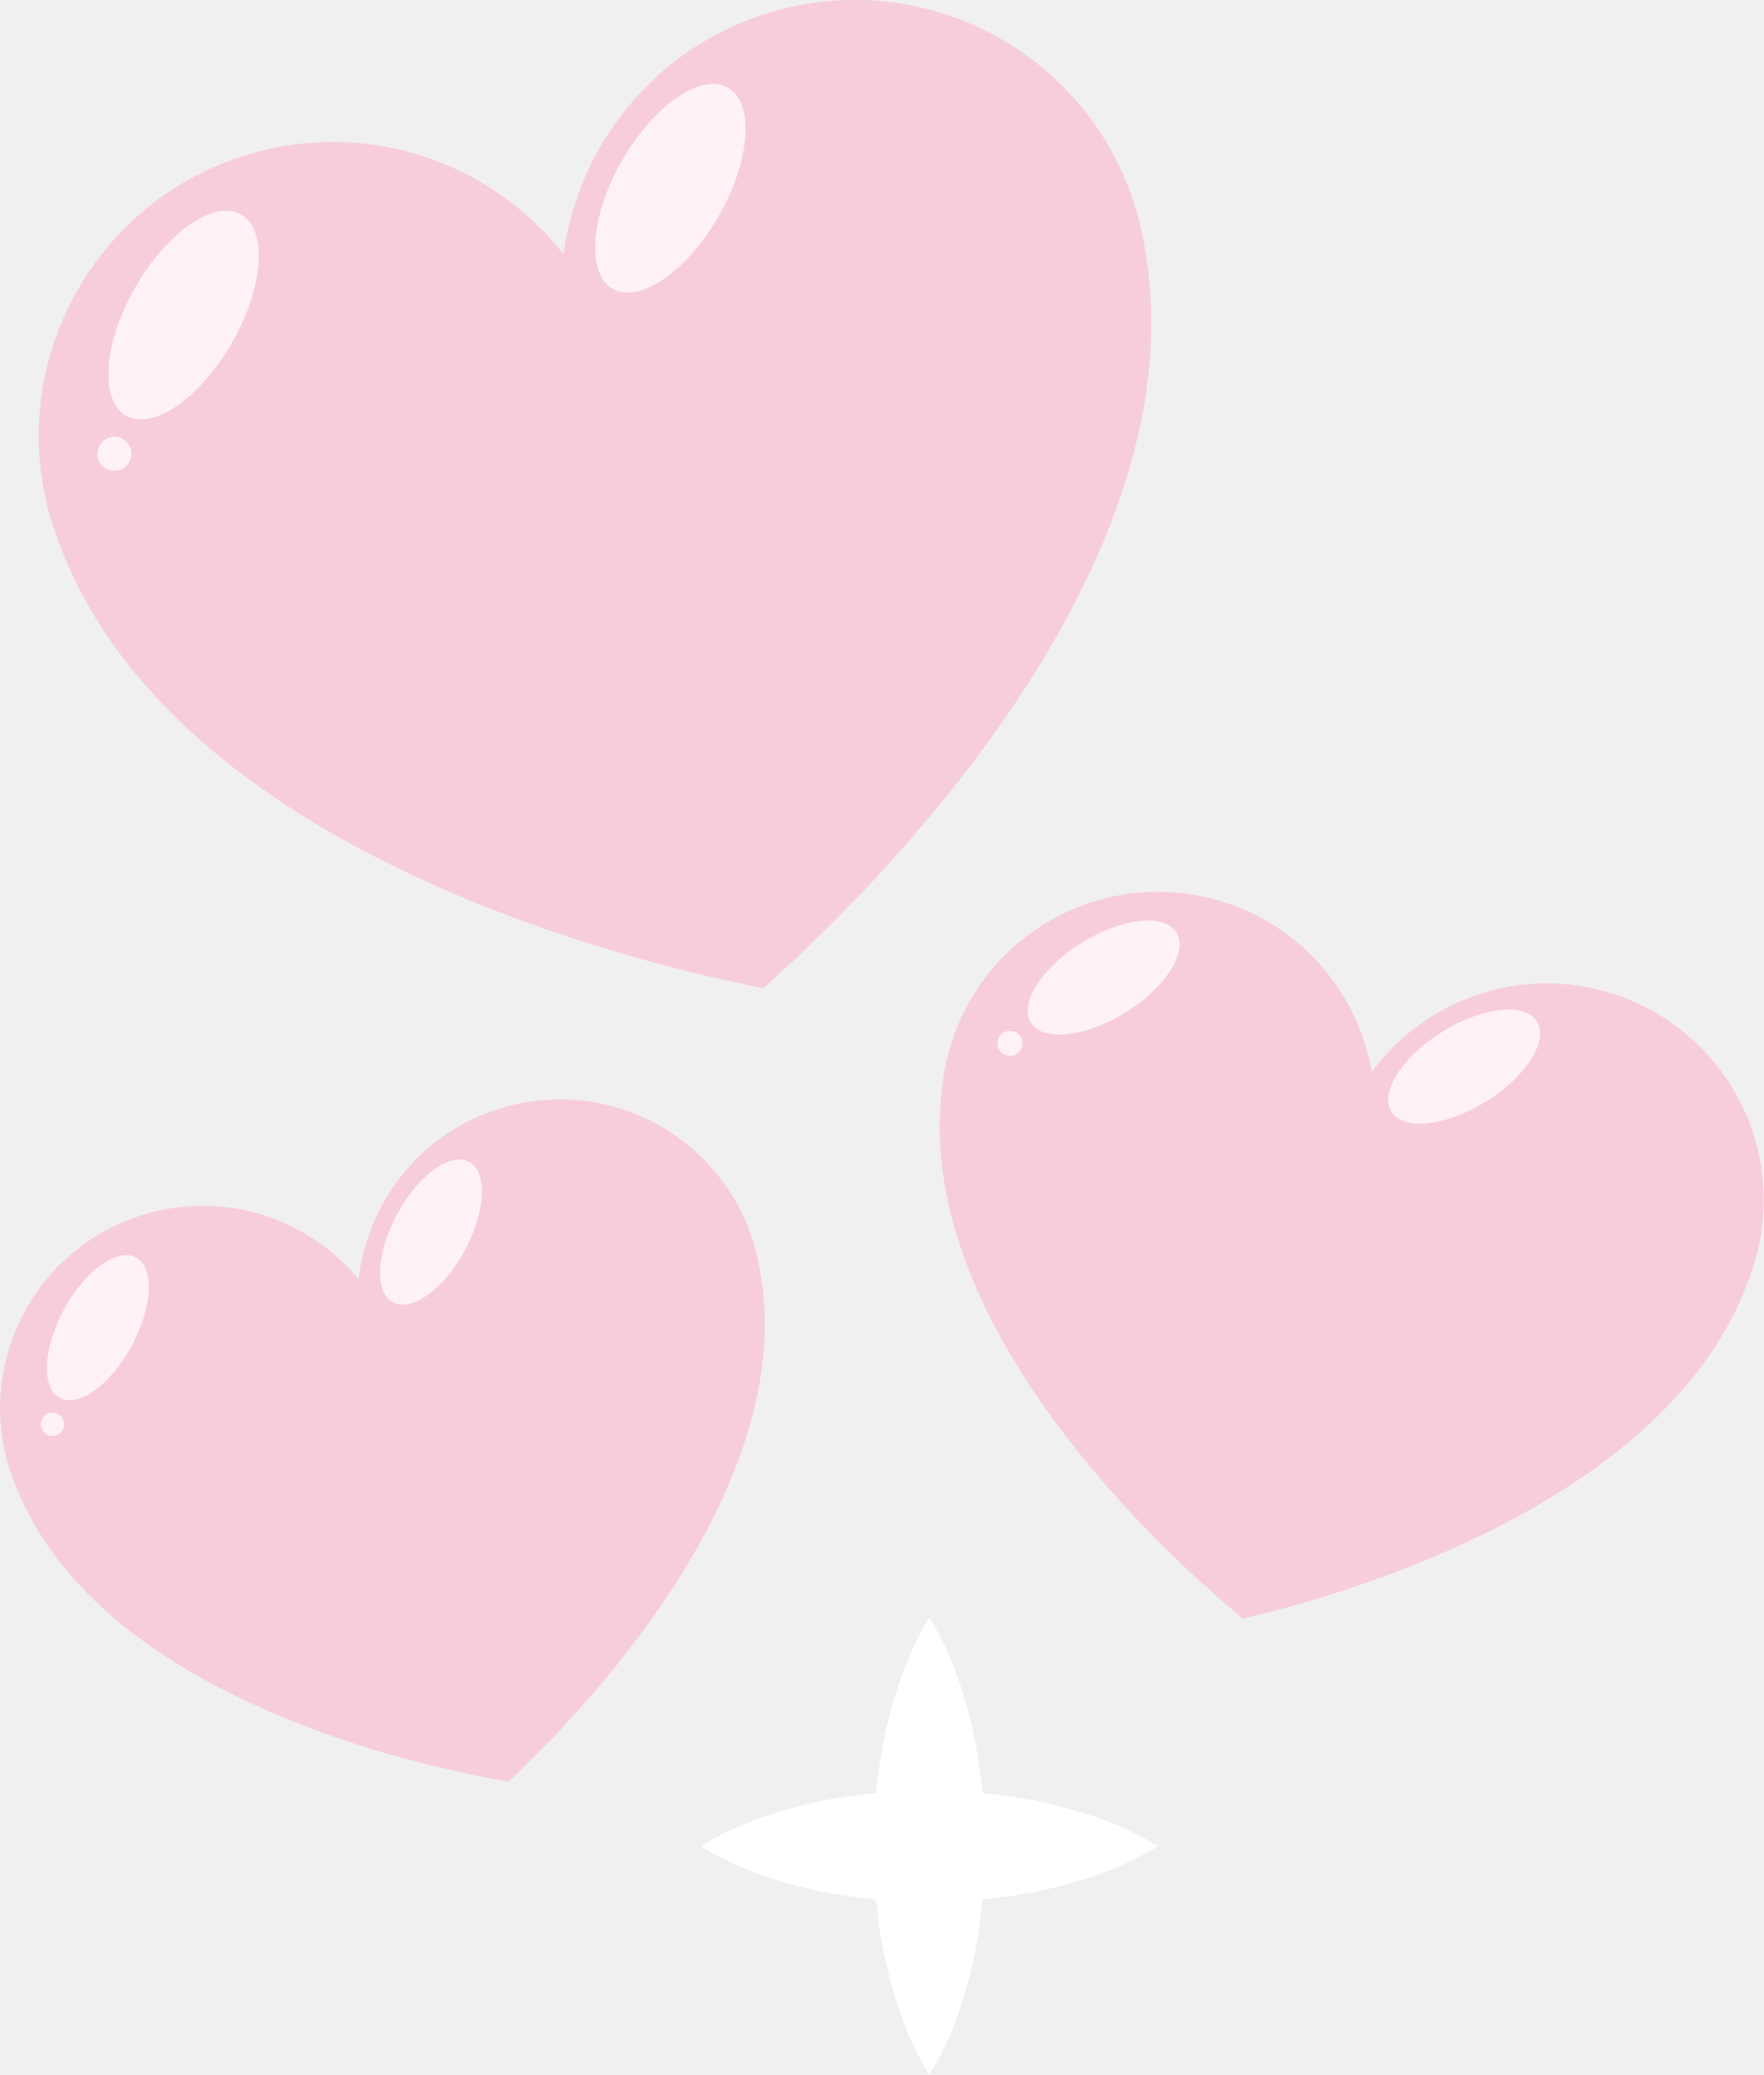
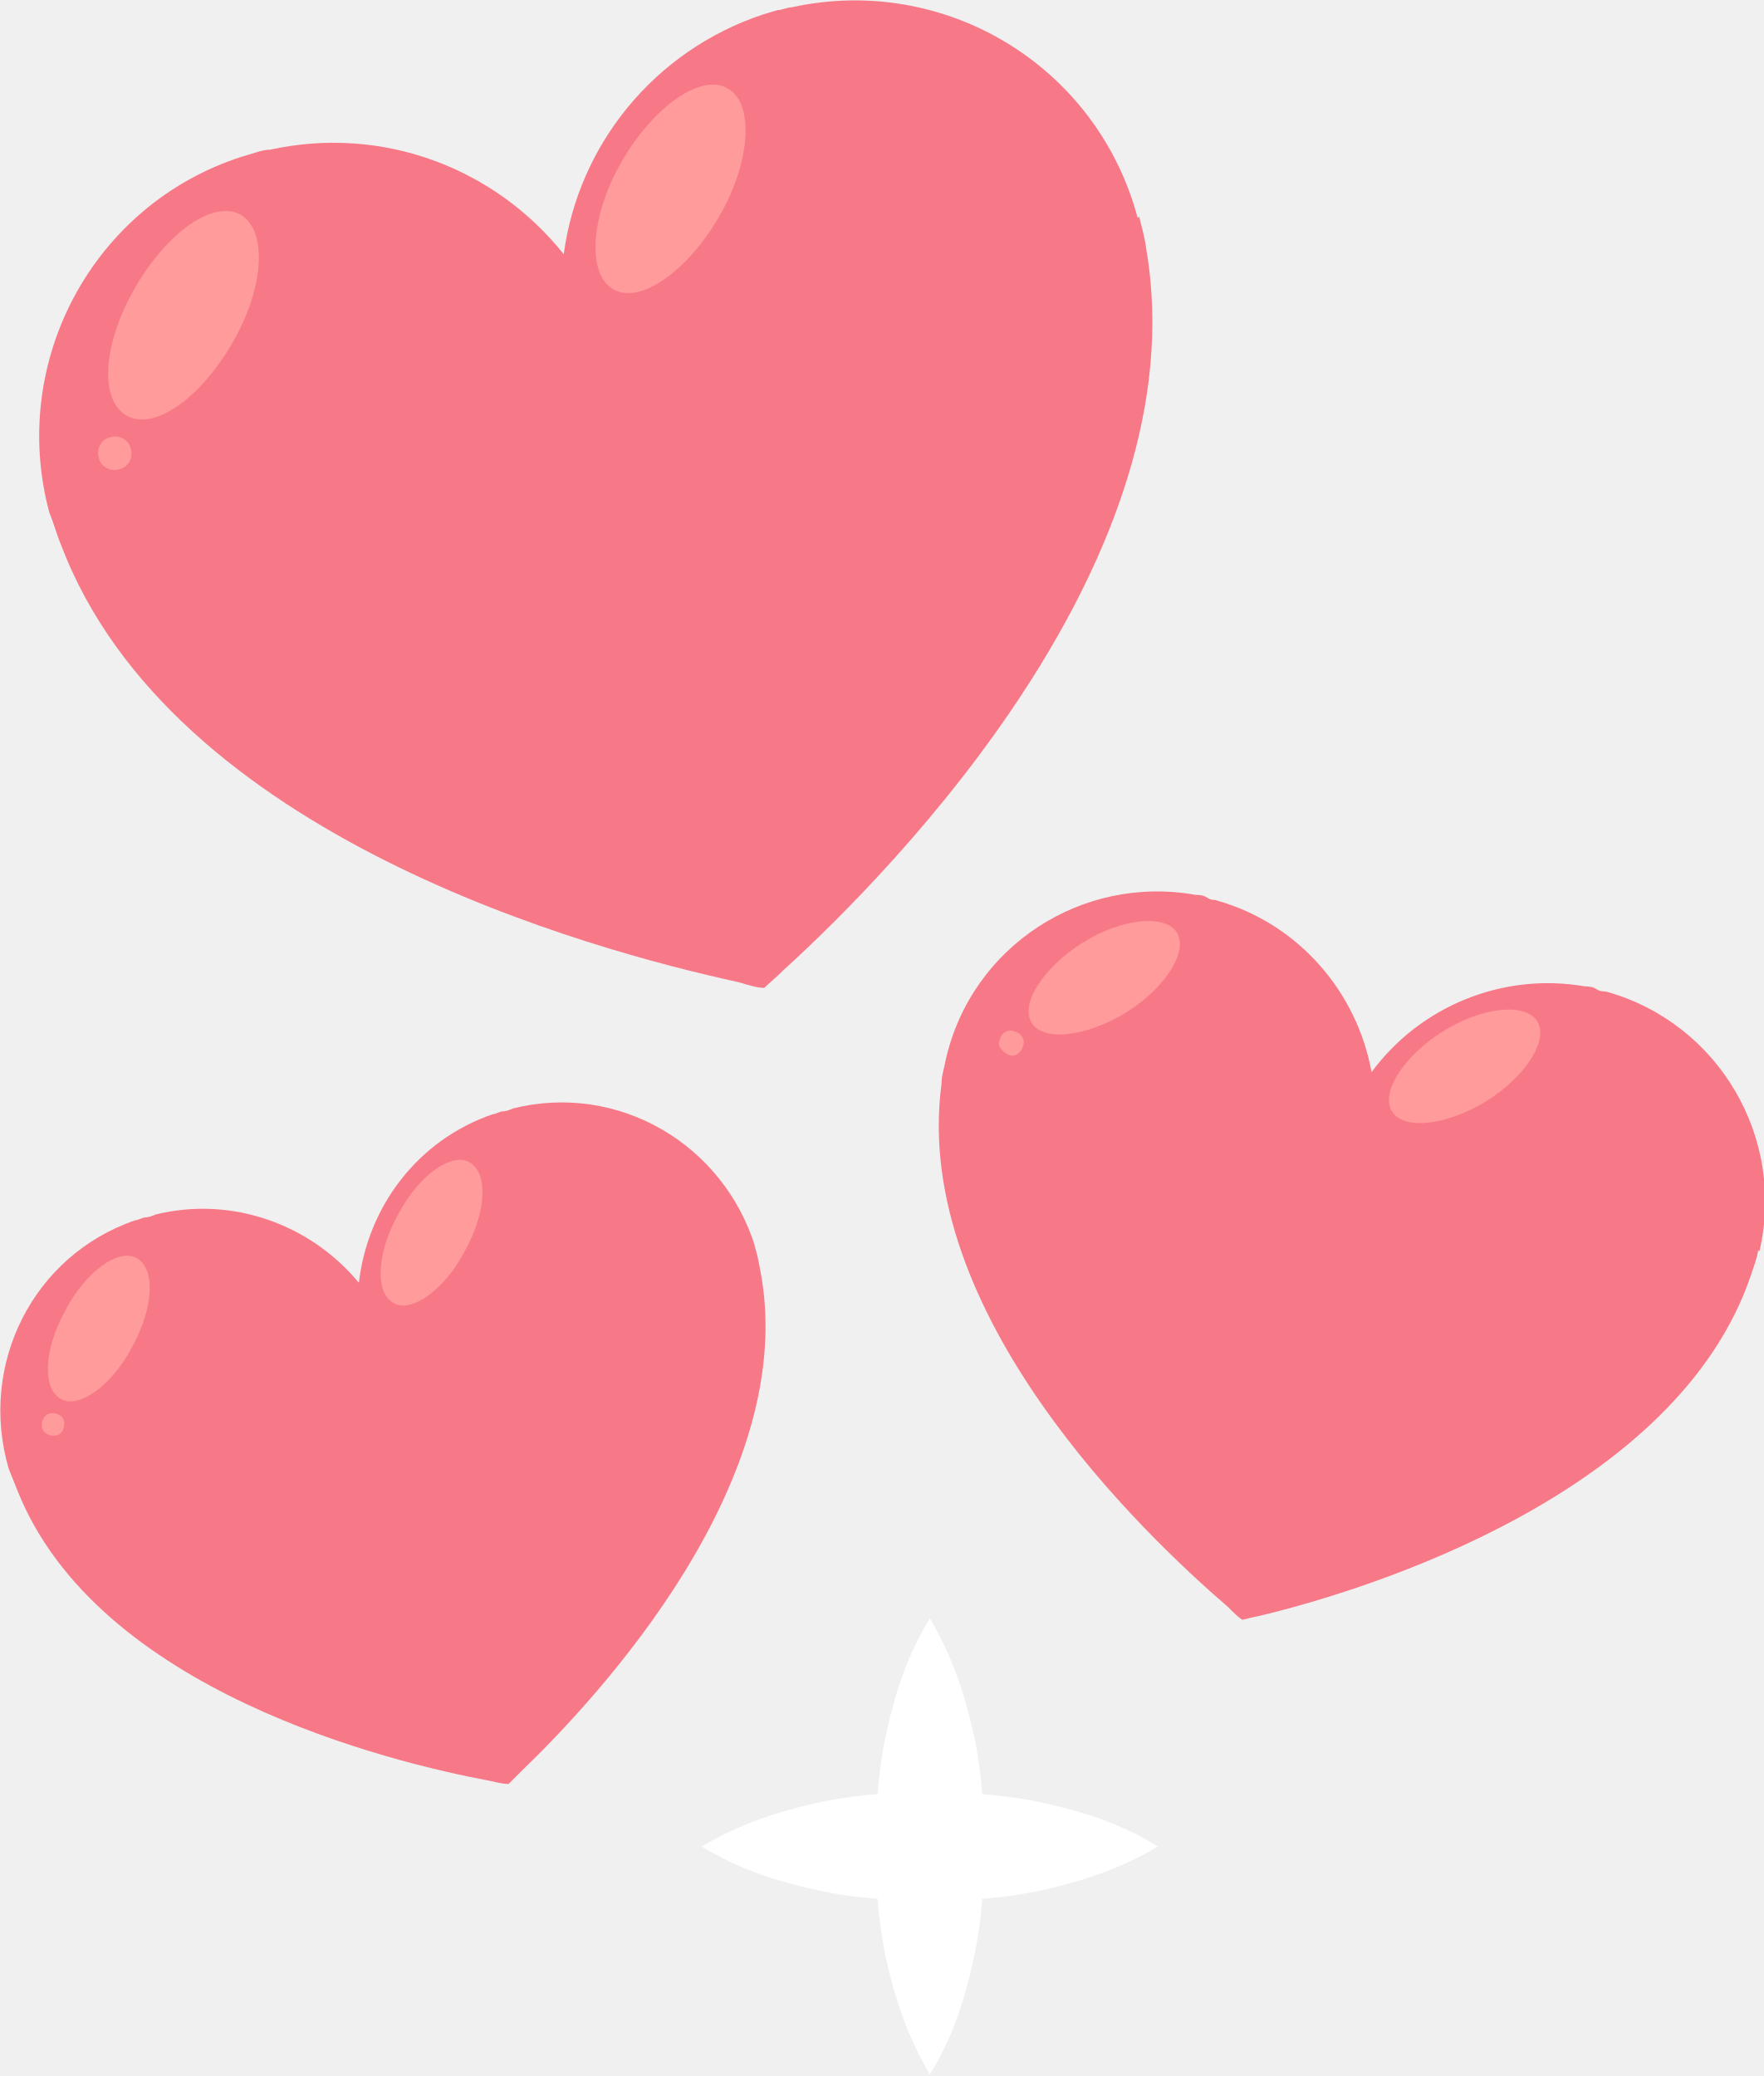
- <svg xmlns="http://www.w3.org/2000/svg" id="Capa_2" data-name="Capa 2" viewBox="0 0 121.42 142.87">
+ <svg xmlns="http://www.w3.org/2000/svg" id="Capa_2" version="1.1" viewBox="0 0 121.4 142.9">
+   <defs>
+     <style>
+       .st0 {
+         fill: #ff9b9b;
+       }
+ 
+       .st1 {
+         fill: #fff;
+       }
+ 
+       .st2 {
+         fill: #f77988;
+       }
+     </style>
+   </defs>
  <g id="OBJECTS">
    <g>
-       <path d="M79.72,127.12c-2.62-1.61-5.25-2.41-7.87-3.02-1.4-.3-2.81-.5-4.21-.64-.14-1.4-.34-2.81-.64-4.21-.61-2.62-1.41-5.25-3.02-7.87-1.61,2.62-2.4,5.25-3.02,7.87-.3,1.4-.5,2.8-.64,4.2-1.4.13-2.81.34-4.21.64-2.62.61-5.25,1.42-7.87,3.03,2.62,1.61,5.25,2.42,7.87,3.03,1.4.3,2.8.5,4.2.64.13,1.4.34,2.8.64,4.2.61,2.62,1.42,5.25,3.03,7.87,1.61-2.62,2.42-5.25,3.03-7.87.3-1.4.5-2.81.64-4.21,1.4-.14,2.8-.34,4.2-.64,2.62-.61,5.25-1.41,7.87-3.02Z" style="fill: #fff;" />
+       <path class="st1" d="M79.7,127.1c-2.6-1.6-5.2-2.4-7.9-3-1.4-.3-2.8-.5-4.2-.6-.1-1.4-.3-2.8-.6-4.2-.6-2.6-1.4-5.2-3-7.9-1.6,2.6-2.4,5.2-3,7.9-.3,1.4-.5,2.8-.6,4.2-1.4.1-2.8.3-4.2.6-2.6.6-5.2,1.4-7.9,3,2.6,1.6,5.2,2.4,7.9,3,1.4.3,2.8.5,4.2.6.1,1.4.3,2.8.6,4.2.6,2.6,1.4,5.2,3,7.9,1.6-2.6,2.4-5.2,3-7.9.3-1.4.5-2.8.6-4.2,1.4-.1,2.8-.3,4.2-.6,2.6-.6,5.2-1.4,7.9-3Z" />
      <g>
-         <path d="M78.36,14.93c.2.77.36,1.53.48,2.31,3.64,21.18-17.33,42.6-24.96,49.59-.5.48-.95.88-1.34,1.21-.5-.09-1.09-.21-1.77-.37-10.12-2.16-39.05-10.01-46.64-30.12-.29-.73-.53-1.47-.75-2.23C.55,24.88,6.41,14.12,16.59,10.79c.33-.1.67-.21,1-.3.33-.09.67-.17,1.01-.25,7.75-1.7,15.53,1.33,20.19,7.25,1.03-7.47,6.2-14.02,13.74-16.48.33-.1.66-.21.99-.3.33-.09.68-.17,1.02-.25,10.46-2.29,20.97,4.02,23.81,14.46Z" style="fill: #f7cddc;" />
+         <path class="st2" d="M78.4,14.9c.2.8.4,1.5.5,2.3,3.6,21.2-17.3,42.6-25,49.6-.5.5-1,.9-1.3,1.2-.5,0-1.1-.2-1.8-.4-10.1-2.2-39-10-46.6-30.1-.3-.7-.5-1.5-.8-2.2C.6,24.9,6.4,14.1,16.6,10.8c.3-.1.7-.2,1-.3s.7-.2,1-.2c7.8-1.7,15.5,1.3,20.2,7.2,1-7.5,6.2-14,13.7-16.5.3-.1.7-.2,1-.3.3,0,.7-.2,1-.2,10.5-2.3,21,4,23.8,14.5h0Z" />
        <g>
-           <path d="M15.97,23.6c-2.19,3.82-5.45,6.07-7.29,5.02-1.84-1.05-1.56-5.01.63-8.83,2.19-3.82,5.45-6.07,7.29-5.02,1.84,1.05,1.56,5.01-.63,8.83Z" style="fill: #fff2f5;" />
-           <path d="M9,30.94c.17.62-.2,1.27-.82,1.44-.62.17-1.27-.2-1.44-.82-.17-.62.2-1.27.82-1.44.62-.17,1.27.2,1.44.82Z" style="fill: #fff2f5;" />
+           <path class="st0" d="M16,23.6c-2.2,3.8-5.4,6.1-7.3,5s-1.6-5,.6-8.8c2.2-3.8,5.4-6.1,7.3-5,1.8,1.1,1.6,5-.6,8.8Z" />
+           <path class="st0" d="M9,30.9c.2.6-.2,1.3-.8,1.4-.6.2-1.3-.2-1.4-.8-.2-.6.2-1.3.8-1.4.6-.2,1.3.2,1.4.8Z" />
        </g>
-         <path d="M49.48,14.87c-2.19,3.82-5.45,6.07-7.29,5.02-1.84-1.05-1.56-5.01.63-8.83,2.19-3.82,5.45-6.07,7.29-5.02,1.84,1.05,1.56,5.01-.63,8.83Z" style="fill: #fff2f5;" />
+         <path class="st0" d="M49.5,14.9c-2.2,3.8-5.5,6.1-7.3,5-1.8-1-1.6-5,.6-8.8,2.2-3.8,5.5-6.1,7.3-5,1.8,1,1.6,5-.6,8.8Z" />
      </g>
      <g>
-         <path d="M121.02,86.06c-.14.57-.3,1.12-.5,1.67-5.09,15.03-26.24,21.55-33.65,23.4-.5.13-.93.24-1.3.32-.29-.23-.63-.52-1.02-.86-5.81-4.97-21.82-20.24-19.66-35.96.07-.58.17-1.14.3-1.71,1.83-7.78,9.43-12.7,17.2-11.27.25.05.51.1.76.16s.49.13.74.19c5.63,1.63,9.61,6.33,10.55,11.81,3.3-4.49,8.96-6.91,14.72-5.86.25.05.5.1.75.16s.5.13.75.2c7.6,2.2,12.2,9.99,10.36,17.77Z" style="fill: #f7cddc;" />
+         <path class="st2" d="M121,86.1c-.1.6-.3,1.1-.5,1.7-5.1,15-26.2,21.6-33.7,23.4-.5.1-.9.2-1.3.3-.3-.2-.6-.5-1-.9-5.8-5-21.8-20.2-19.7-36,0-.6.2-1.1.3-1.7,1.8-7.8,9.4-12.7,17.2-11.3.2,0,.5,0,.8.2s.5.1.7.2c5.6,1.6,9.6,6.3,10.6,11.8,3.3-4.5,9-6.9,14.7-5.9.2,0,.5,0,.8.2s.5.1.8.2c7.6,2.2,12.2,10,10.4,17.8h0Z" />
        <g>
-           <path d="M77.47,69.72c-2.77,1.71-5.68,2.02-6.5.69-.82-1.33.75-3.8,3.52-5.51,2.77-1.71,5.68-2.02,6.5-.69.82,1.33-.75,3.8-3.52,5.51Z" style="fill: #fff2f5;" />
-           <path d="M70.37,72.04c-.11.46-.58.75-1.04.64-.46-.11-.75-.58-.64-1.04.11-.47.58-.75,1.04-.64.47.11.75.58.64,1.04Z" style="fill: #fff2f5;" />
+           <path class="st0" d="M77.5,69.7c-2.8,1.7-5.7,2-6.5.7-.8-1.3.8-3.8,3.5-5.5s5.7-2,6.5-.7c.8,1.3-.8,3.8-3.5,5.5Z" />
+           <path class="st0" d="M70.4,72c-.1.5-.6.8-1,.6s-.8-.6-.6-1c.1-.5.6-.8,1-.6.5.1.8.6.6,1Z" />
        </g>
-         <path d="M102.29,75.85c-2.77,1.71-5.68,2.02-6.5.69-.82-1.33.75-3.8,3.52-5.51,2.77-1.71,5.68-2.02,6.5-.69.82,1.33-.75,3.8-3.52,5.51Z" style="fill: #fff2f5;" />
+         <path class="st0" d="M102.3,75.8c-2.8,1.7-5.7,2-6.5.7-.8-1.3.8-3.8,3.5-5.5s5.7-2,6.5-.7c.8,1.3-.8,3.8-3.5,5.5Z" />
      </g>
      <g>
-         <path d="M51.9,85.65c.15.53.28,1.05.37,1.58,2.86,14.53-11.23,29.64-16.37,34.58-.34.34-.64.62-.9.86-.35-.05-.75-.12-1.22-.22-7.01-1.32-27.07-6.25-32.63-19.97-.21-.5-.39-1-.56-1.53-2.13-7.15,1.73-14.66,8.69-17.12.23-.08.46-.16.69-.22.23-.07.46-.13.69-.19,5.31-1.3,10.72.66,14.03,4.66.58-5.16,4.04-9.76,9.19-11.58.23-.08.45-.15.68-.22.23-.07.47-.13.7-.19,7.17-1.75,14.51,2.42,16.65,9.57Z" style="fill: #f7cddc;" />
+         <path class="st2" d="M51.9,85.7c.2.5.3,1.1.4,1.6,2.9,14.5-11.2,29.6-16.4,34.6-.3.3-.6.6-.9.9-.3,0-.8-.1-1.2-.2-7-1.3-27.1-6.2-32.6-20-.2-.5-.4-1-.6-1.5-2.1-7.2,1.7-14.7,8.7-17.1.2,0,.5-.2.7-.2.2,0,.5-.1.7-.2,5.3-1.3,10.7.7,14,4.7.6-5.2,4-9.8,9.2-11.6.2,0,.5-.2.7-.2s.5-.1.7-.2c7.2-1.8,14.5,2.4,16.7,9.6h0Z" />
        <g>
-           <path d="M9.06,92.67c-1.44,2.67-3.66,4.27-4.94,3.58-1.29-.69-1.16-3.42.29-6.09,1.44-2.67,3.66-4.27,4.94-3.58,1.29.69,1.16,3.42-.29,6.09Z" style="fill: #fff2f5;" />
-           <path d="M4.38,97.84c.13.43-.12.88-.54,1-.43.13-.88-.12-1-.54s.12-.88.54-1c.43-.13.88.12,1,.54Z" style="fill: #fff2f5;" />
+           <path class="st0" d="M9.1,92.7c-1.4,2.7-3.7,4.3-4.9,3.6-1.3-.7-1.2-3.4.3-6.1,1.4-2.7,3.7-4.3,4.9-3.6,1.3.7,1.2,3.4-.3,6.1Z" />
+           <path class="st0" d="M4.4,97.8c.1.4-.1.9-.5,1-.4.1-.9-.1-1-.5s.1-.9.5-1c.4-.1.9.1,1,.5Z" />
        </g>
-         <path d="M32,86.09c-1.44,2.67-3.66,4.27-4.94,3.58-1.29-.69-1.16-3.42.29-6.09,1.44-2.67,3.66-4.27,4.94-3.58,1.29.69,1.16,3.42-.29,6.09Z" style="fill: #fff2f5;" />
+         <path class="st0" d="M32,86.1c-1.4,2.7-3.7,4.3-4.9,3.6-1.3-.7-1.2-3.4.3-6.1,1.4-2.7,3.7-4.3,4.9-3.6,1.3.7,1.2,3.4-.3,6.1Z" />
      </g>
    </g>
  </g>
</svg>
